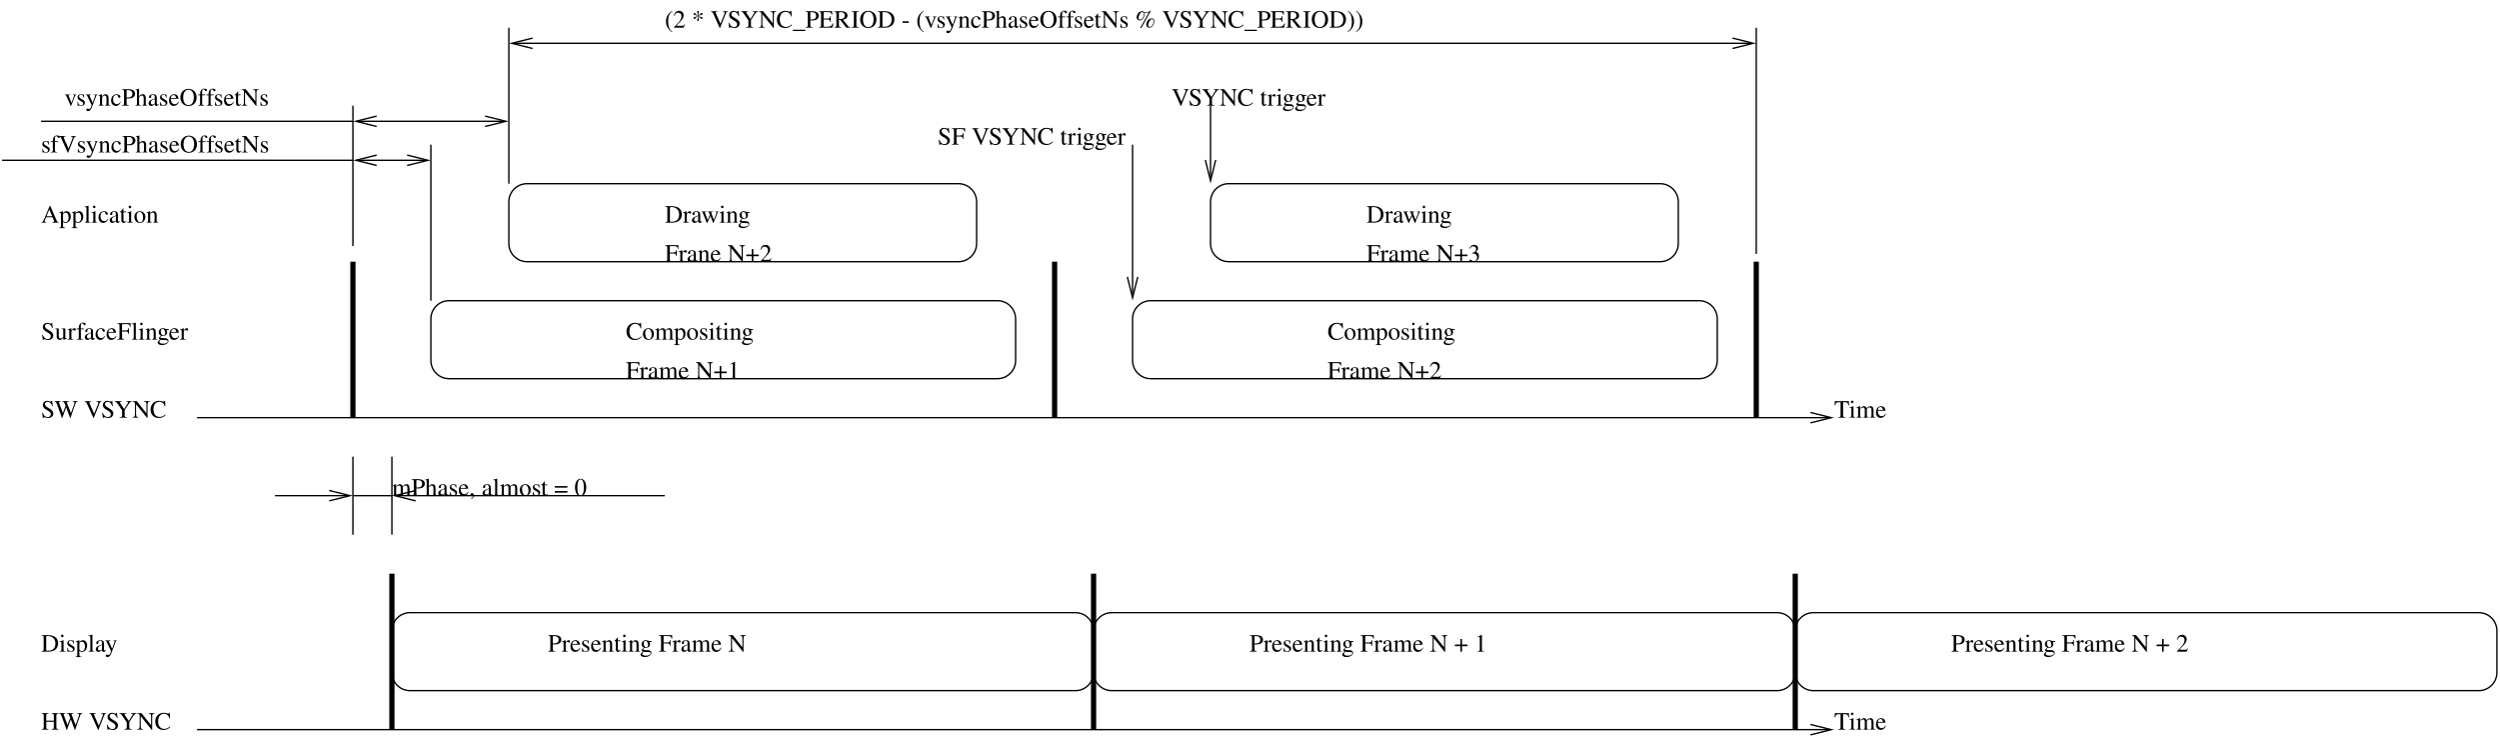
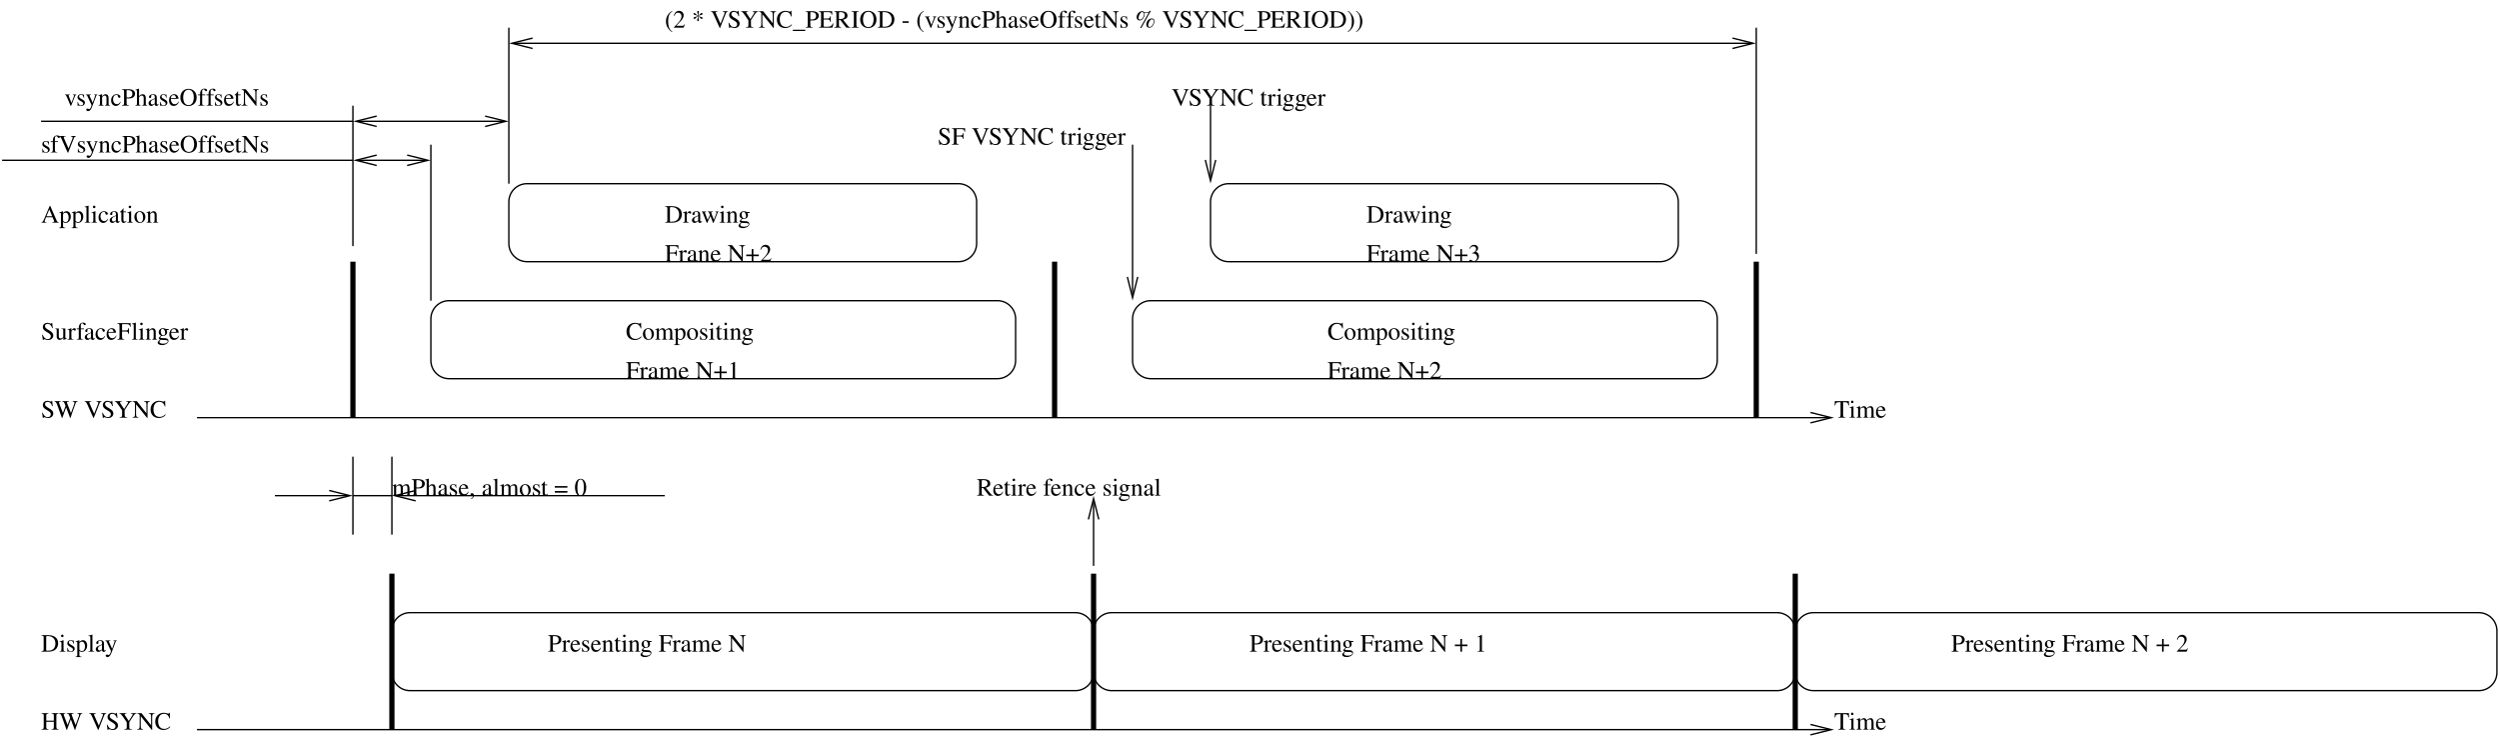
<svg xmlns="http://www.w3.org/2000/svg" width="909pt" height="268pt" viewBox="213 1866 14424 4251">
  <g fill="none">
    <text xml:space="preserve" x="10800" y="6075" fill="#000000" font-family="Times" font-style="normal" font-weight="normal" font-size="144" text-anchor="start">Time</text>
    <defs>
      <clipPath id="cp0">
        <path clip-rule="evenodd" d="M 213,1866 H 14637 V 6117 H 213 z   M 10663,4245 10783,4275 10663,4305 10807,4282 10807,4268z" />
      </clipPath>
    </defs>
    <polyline points=" 1350,4275 10800,4275" clip-path="url(#cp0)" stroke="#000000" stroke-width="8px" />
    <polyline points=" 10663,4245 10783,4275 10663,4305" stroke="#000000" stroke-width="8px" stroke-miterlimit="8" />
    <defs>
      <clipPath id="cp1">
        <path clip-rule="evenodd" d="M 213,1866 H 14637 V 6117 H 213 z   M 10663,6045 10783,6075 10663,6105 10807,6082 10807,6068z" />
      </clipPath>
    </defs>
    <polyline points=" 1350,6075 10800,6075" clip-path="url(#cp1)" stroke="#000000" stroke-width="8px" />
    <polyline points=" 10663,6045 10783,6075 10663,6105" stroke="#000000" stroke-width="8px" stroke-miterlimit="8" />
    <polyline points=" 2250,4275 2250,3375" stroke="#000000" stroke-width="30px" />
    <polyline points=" 6300,4275 6300,3375" stroke="#000000" stroke-width="30px" />
    <polyline points=" 10350,4275 10350,3375" stroke="#000000" stroke-width="30px" />
    <rect x="2700" y="3600" width="3375" height="450" rx="105" stroke="#000000" stroke-width="8px" />
    <rect x="3150" y="2925" width="2700" height="450" rx="105" stroke="#000000" stroke-width="8px" />
    <polyline points=" 3150,2925 3150,2025" stroke="#000000" stroke-width="8px" />
    <polyline points=" 2700,3600 2700,2700" stroke="#000000" stroke-width="8px" />
    <polyline points=" 2250,3285 2250,2475" stroke="#000000" stroke-width="8px" />
    <defs>
      <clipPath id="cp2">
        <path clip-rule="evenodd" d="M 213,1866 H 14637 V 6117 H 213 z   M 2563,2760 2683,2790 2563,2820 2707,2797 2707,2783z   M 2387,2820 2267,2790 2387,2760 2243,2783 2243,2797z" />
      </clipPath>
    </defs>
    <polyline points=" 2250,2790 2700,2790" clip-path="url(#cp2)" stroke="#000000" stroke-width="8px" />
    <polyline points=" 2563,2760 2683,2790 2563,2820" stroke="#000000" stroke-width="8px" stroke-miterlimit="8" />
    <polyline points=" 2387,2820 2267,2790 2387,2760" stroke="#000000" stroke-width="8px" stroke-miterlimit="8" />
    <defs>
      <clipPath id="cp3">
        <path clip-rule="evenodd" d="M 213,1866 H 14637 V 6117 H 213 z   M 3013,2535 3133,2565 3013,2595 3157,2572 3157,2558z   M 2387,2595 2267,2565 2387,2535 2243,2558 2243,2572z" />
      </clipPath>
    </defs>
    <polyline points=" 2250,2565 3150,2565" clip-path="url(#cp3)" stroke="#000000" stroke-width="8px" />
    <polyline points=" 3013,2535 3133,2565 3013,2595" stroke="#000000" stroke-width="8px" stroke-miterlimit="8" />
    <polyline points=" 2387,2595 2267,2565 2387,2535" stroke="#000000" stroke-width="8px" stroke-miterlimit="8" />
    <polyline points=" 225,2790 2250,2790" stroke="#000000" stroke-width="8px" />
    <rect x="6750" y="3600" width="3375" height="450" rx="105" stroke="#000000" stroke-width="8px" />
    <defs>
      <clipPath id="cp4">
        <path clip-rule="evenodd" d="M 213,1866 H 14637 V 6117 H 213 z   M 3013,2535 3133,2565 3013,2595 3157,2572 3157,2558z   M 6780,3463 6750,3583 6720,3463 6743,3607 6757,3607z" />
      </clipPath>
    </defs>
    <polyline points=" 6750,3600 6750,2700" clip-path="url(#cp4)" stroke="#000000" stroke-width="8px" />
    <polyline points=" 6780,3463 6750,3583 6720,3463" stroke="#000000" stroke-width="8px" stroke-miterlimit="8" />
    <rect x="7200" y="2925" width="2700" height="450" rx="105" stroke="#000000" stroke-width="8px" />
    <defs>
      <clipPath id="cp5">
        <path clip-rule="evenodd" d="M 213,1866 H 14637 V 6117 H 213 z   M 3013,2535 3133,2565 3013,2595 3157,2572 3157,2558z   M 7230,2788 7200,2908 7170,2788 7193,2932 7207,2932z" />
      </clipPath>
    </defs>
    <polyline points=" 7200,2925 7200,2475" clip-path="url(#cp5)" stroke="#000000" stroke-width="8px" />
    <polyline points=" 7230,2788 7200,2908 7170,2788" stroke="#000000" stroke-width="8px" stroke-miterlimit="8" />
    <polyline points=" 10350,3330 10350,2025" stroke="#000000" stroke-width="8px" />
    <defs>
      <clipPath id="cp6">
        <path clip-rule="evenodd" d="M 213,1866 H 14637 V 6117 H 213 z   M 10213,2085 10333,2115 10213,2145 10357,2122 10357,2108z   M 3287,2145 3167,2115 3287,2085 3143,2108 3143,2122z" />
      </clipPath>
    </defs>
    <polyline points=" 3150,2115 10350,2115" clip-path="url(#cp6)" stroke="#000000" stroke-width="8px" />
    <polyline points=" 10213,2085 10333,2115 10213,2145" stroke="#000000" stroke-width="8px" stroke-miterlimit="8" />
    <polyline points=" 3287,2145 3167,2115 3287,2085" stroke="#000000" stroke-width="8px" stroke-miterlimit="8" />
    <polyline points=" 450,2565 2250,2565" stroke="#000000" stroke-width="8px" />
    <polyline points=" 2475,6075 2475,5175" stroke="#000000" stroke-width="30px" />
    <rect x="2475" y="5400" width="4050" height="450" rx="105" stroke="#000000" stroke-width="8px" />
    <rect x="6525" y="5400" width="4050" height="450" rx="105" stroke="#000000" stroke-width="8px" />
    <polyline points=" 6525,6075 6525,5175" stroke="#000000" stroke-width="30px" />
    <polyline points=" 10575,6075 10575,5175" stroke="#000000" stroke-width="30px" />
    <rect x="10575" y="5400" width="4050" height="450" rx="105" stroke="#000000" stroke-width="8px" />
    <polyline points=" 2475,4500 2475,4950" stroke="#000000" stroke-width="8px" />
    <polyline points=" 2250,4500 2250,4950" stroke="#000000" stroke-width="8px" />
    <polyline points=" 2250,4725 2475,4725" stroke="#000000" stroke-width="8px" />
    <defs>
      <clipPath id="cp7">
        <path clip-rule="evenodd" d="M 213,1866 H 14637 V 6117 H 213 z   M 10213,2085 10333,2115 10213,2145 10357,2122 10357,2108z   M 2612,4755 2492,4725 2612,4695 2468,4718 2468,4732z" />
      </clipPath>
    </defs>
    <polyline points=" 2475,4725 4050,4725" clip-path="url(#cp7)" stroke="#000000" stroke-width="8px" />
    <polyline points=" 2612,4755 2492,4725 2612,4695" stroke="#000000" stroke-width="8px" stroke-miterlimit="8" />
    <defs>
      <clipPath id="cp8">
        <path clip-rule="evenodd" d="M 213,1866 H 14637 V 6117 H 213 z   M 2113,4695 2233,4725 2113,4755 2257,4732 2257,4718z   M 2612,4755 2492,4725 2612,4695 2468,4718 2468,4732z" />
      </clipPath>
    </defs>
    <polyline points=" 1800,4725 2250,4725" clip-path="url(#cp8)" stroke="#000000" stroke-width="8px" />
    <polyline points=" 2113,4695 2233,4725 2113,4755" stroke="#000000" stroke-width="8px" stroke-miterlimit="8" />
+     <defs>
+       <clipPath id="cp9">
+         <path clip-rule="evenodd" d="M 213,1866 H 14637 V 6117 H 213 z   M 2113,4695 2233,4725 2113,4755 2257,4732 2257,4718z   M 6495,4862 6525,4742 6555,4862 6532,4718 6518,4718z" />
+       </clipPath>
+     </defs>
+     <polyline points=" 6525,4725 6525,5130" clip-path="url(#cp9)" stroke="#000000" stroke-width="8px" />
+     <polyline points=" 6495,4862 6525,4742 6555,4862" stroke="#000000" stroke-width="8px" stroke-miterlimit="8" />
    <text xml:space="preserve" x="450" y="6075" fill="#000000" font-family="Times" font-style="normal" font-weight="normal" font-size="144" text-anchor="start">HW VSYNC</text>
    <text xml:space="preserve" x="450" y="4275" fill="#000000" font-family="Times" font-style="normal" font-weight="normal" font-size="144" text-anchor="start">SW VSYNC</text>
    <text xml:space="preserve" x="450" y="3825" fill="#000000" font-family="Times" font-style="normal" font-weight="normal" font-size="144" text-anchor="start">SurfaceFlinger</text>
    <text xml:space="preserve" x="450" y="3150" fill="#000000" font-family="Times" font-style="normal" font-weight="normal" font-size="144" text-anchor="start">Application</text>
    <text xml:space="preserve" x="450" y="5625" fill="#000000" font-family="Times" font-style="normal" font-weight="normal" font-size="144" text-anchor="start">Display</text>
    <text xml:space="preserve" x="10800" y="4275" fill="#000000" font-family="Times" font-style="normal" font-weight="normal" font-size="144" text-anchor="start">Time</text>
    <text xml:space="preserve" x="3825" y="4050" fill="#000000" font-family="Times" font-style="normal" font-weight="normal" font-size="144" text-anchor="start">Frame N+1</text>
    <text xml:space="preserve" x="4050" y="3150" fill="#000000" font-family="Times" font-style="normal" font-weight="normal" font-size="144" text-anchor="start">Drawing</text>
    <text xml:space="preserve" x="4050" y="3375" fill="#000000" font-family="Times" font-style="normal" font-weight="normal" font-size="144" text-anchor="start">Frane N+2</text>
    <text xml:space="preserve" x="585" y="2475" fill="#000000" font-family="Times" font-style="normal" font-weight="normal" font-size="144" text-anchor="start">vsyncPhaseOffsetNs</text>
    <text xml:space="preserve" x="7875" y="4050" fill="#000000" font-family="Times" font-style="normal" font-weight="normal" font-size="144" text-anchor="start">Frame N+2</text>
    <text xml:space="preserve" x="8100" y="3150" fill="#000000" font-family="Times" font-style="normal" font-weight="normal" font-size="144" text-anchor="start">Drawing</text>
    <text xml:space="preserve" x="8100" y="3375" fill="#000000" font-family="Times" font-style="normal" font-weight="normal" font-size="144" text-anchor="start">Frame N+3</text>
    <text xml:space="preserve" x="6975" y="2475" fill="#000000" font-family="Times" font-style="normal" font-weight="normal" font-size="144" text-anchor="start">VSYNC trigger</text>
    <text xml:space="preserve" x="5625" y="2700" fill="#000000" font-family="Times" font-style="normal" font-weight="normal" font-size="144" text-anchor="start">SF VSYNC trigger</text>
    <text xml:space="preserve" x="4050" y="2025" fill="#000000" font-family="Times" font-style="normal" font-weight="normal" font-size="144" text-anchor="start">(2 * VSYNC_PERIOD - (vsyncPhaseOffsetNs % VSYNC_PERIOD))</text>
    <text xml:space="preserve" x="450" y="2745" fill="#000000" font-family="Times" font-style="normal" font-weight="normal" font-size="144" text-anchor="start">sfVsyncPhaseOffsetNs</text>
    <text xml:space="preserve" x="3825" y="3825" fill="#000000" font-family="Times" font-style="normal" font-weight="normal" font-size="144" text-anchor="start">Compositing</text>
    <text xml:space="preserve" x="7875" y="3825" fill="#000000" font-family="Times" font-style="normal" font-weight="normal" font-size="144" text-anchor="start">Compositing</text>
    <text xml:space="preserve" x="3375" y="5625" fill="#000000" font-family="Times" font-style="normal" font-weight="normal" font-size="144" text-anchor="start">Presenting Frame N</text>
    <text xml:space="preserve" x="7425" y="5625" fill="#000000" font-family="Times" font-style="normal" font-weight="normal" font-size="144" text-anchor="start">Presenting Frame N + 1</text>
    <text xml:space="preserve" x="11475" y="5625" fill="#000000" font-family="Times" font-style="normal" font-weight="normal" font-size="144" text-anchor="start">Presenting Frame N + 2</text>
    <text xml:space="preserve" x="2475" y="4725" fill="#000000" font-family="Times" font-style="normal" font-weight="normal" font-size="144" text-anchor="start">mPhase, almost = 0</text>
+     <text xml:space="preserve" x="5850" y="4725" fill="#000000" font-family="Times" font-style="normal" font-weight="normal" font-size="144" text-anchor="start">Retire fence signal</text>
  </g>
</svg>
